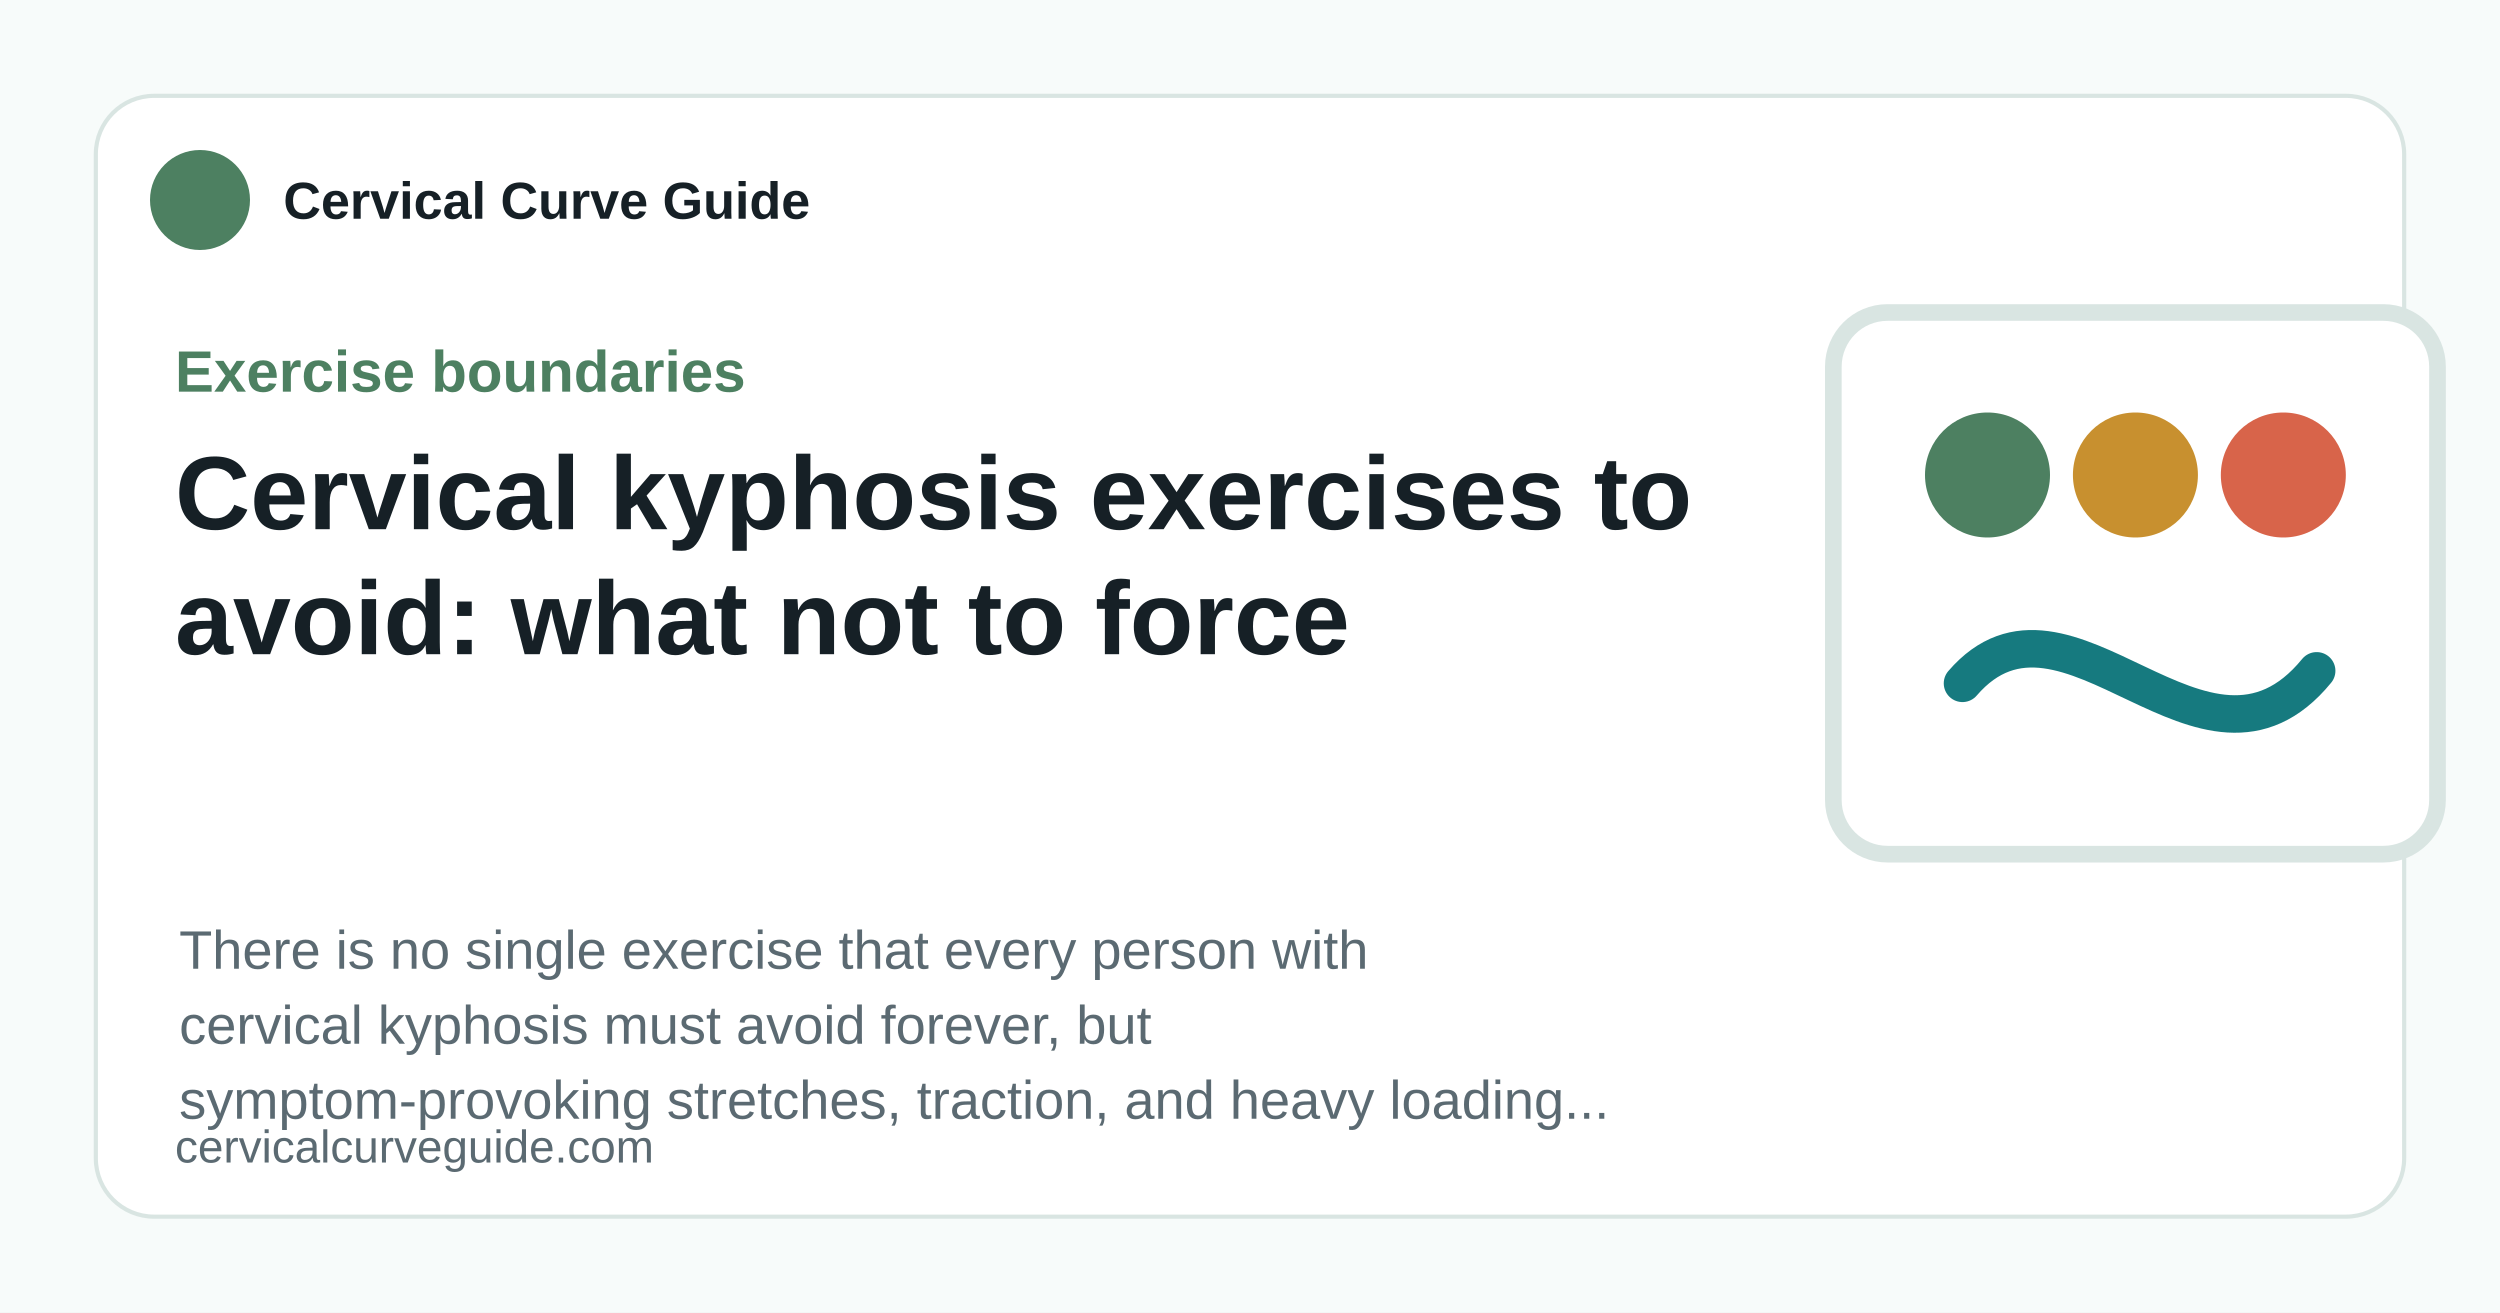
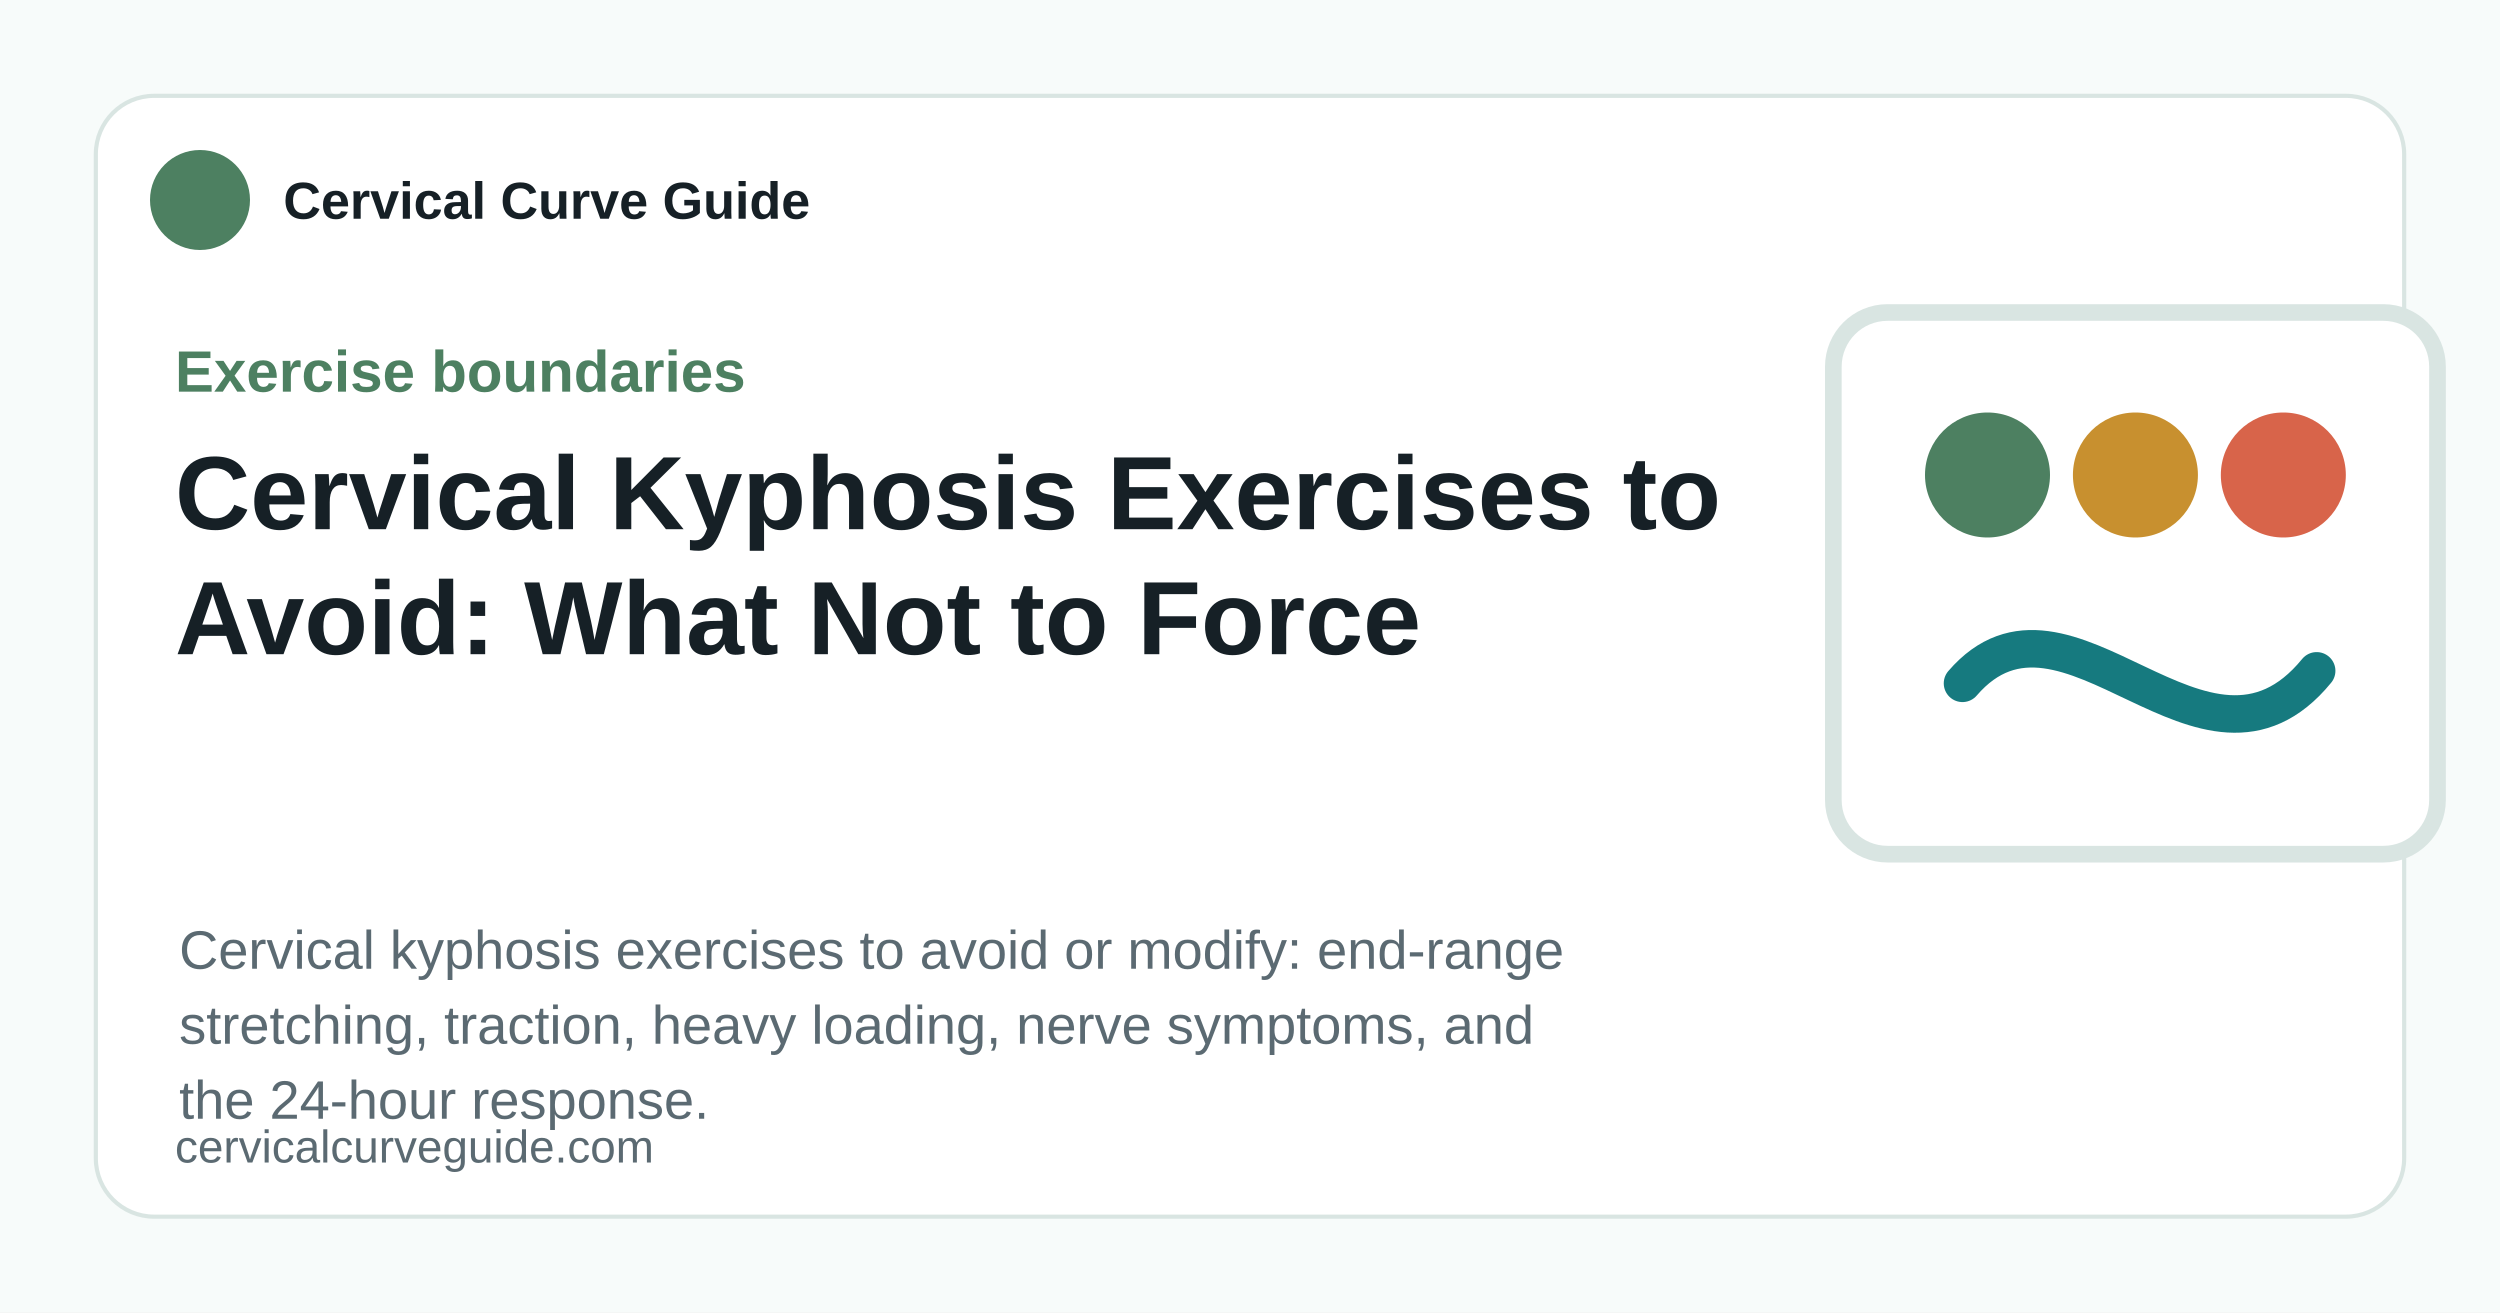
<svg xmlns="http://www.w3.org/2000/svg" viewBox="0 0 1200 630">
  <rect width="1200" height="630" fill="#f7fbfa" />
  <rect x="46" y="46" width="1108" height="538" rx="28" fill="#fff" stroke="#d9e5e2" stroke-width="2" />
  <circle cx="96" cy="96" r="24" fill="#4d8061" />
  <text x="136" y="105" fill="#162026" font-family="Arial, sans-serif" font-size="25" font-weight="800">Cervical Curve Guide</text>
  <text x="84" y="188" fill="#4d8061" font-family="Arial, sans-serif" font-size="28" font-weight="900">Exercise boundaries</text>
-   <text x="84" y="254" fill="#162026" font-family="Arial, sans-serif" font-size="50" font-weight="850">Cervical kyphosis exercises to</text>
-   <text x="84" y="314" fill="#162026" font-family="Arial, sans-serif" font-size="50" font-weight="850">avoid: what not to force</text>
-   <text x="86" y="465" fill="#5b6a72" font-family="Arial, sans-serif" font-size="26">There is no single exercise that every person with</text>
-   <text x="86" y="501" fill="#5b6a72" font-family="Arial, sans-serif" font-size="26">cervical kyphosis must avoid forever, but</text>
-   <text x="86" y="537" fill="#5b6a72" font-family="Arial, sans-serif" font-size="26">symptom-provoking stretches, traction, and heavy loading...</text>
+   <text x="84" y="254" fill="#162026" font-family="Arial, sans-serif" font-size="50" font-weight="850">Cervical Kyphosis Exercises to</text>
+   <text x="84" y="314" fill="#162026" font-family="Arial, sans-serif" font-size="50" font-weight="850">Avoid: What Not to Force</text>
+   <text x="86" y="465" fill="#5b6a72" font-family="Arial, sans-serif" font-size="26">Cervical kyphosis exercises to avoid or modify: end-range</text>
+   <text x="86" y="501" fill="#5b6a72" font-family="Arial, sans-serif" font-size="26">stretching, traction, heavy loading, nerve symptoms, and</text>
+   <text x="86" y="537" fill="#5b6a72" font-family="Arial, sans-serif" font-size="26">the 24-hour response.</text>
  <text x="84" y="558" fill="#5b6a72" font-family="Arial, sans-serif" font-size="22">cervicalcurveguide.com</text>
  <g transform="translate(880 150)">
    <rect width="290" height="260" rx="26" fill="#fff" stroke="#d9e5e2" stroke-width="8" />
    <circle cx="74" cy="78" r="30" fill="#4d8061" />
    <circle cx="145" cy="78" r="30" fill="#c8902f" />
    <circle cx="216" cy="78" r="30" fill="#d8644a" />
    <path d="M62 178 C112 120 178 238 232 172" fill="none" stroke="#167a7f" stroke-width="18" stroke-linecap="round" />
  </g>
</svg>
